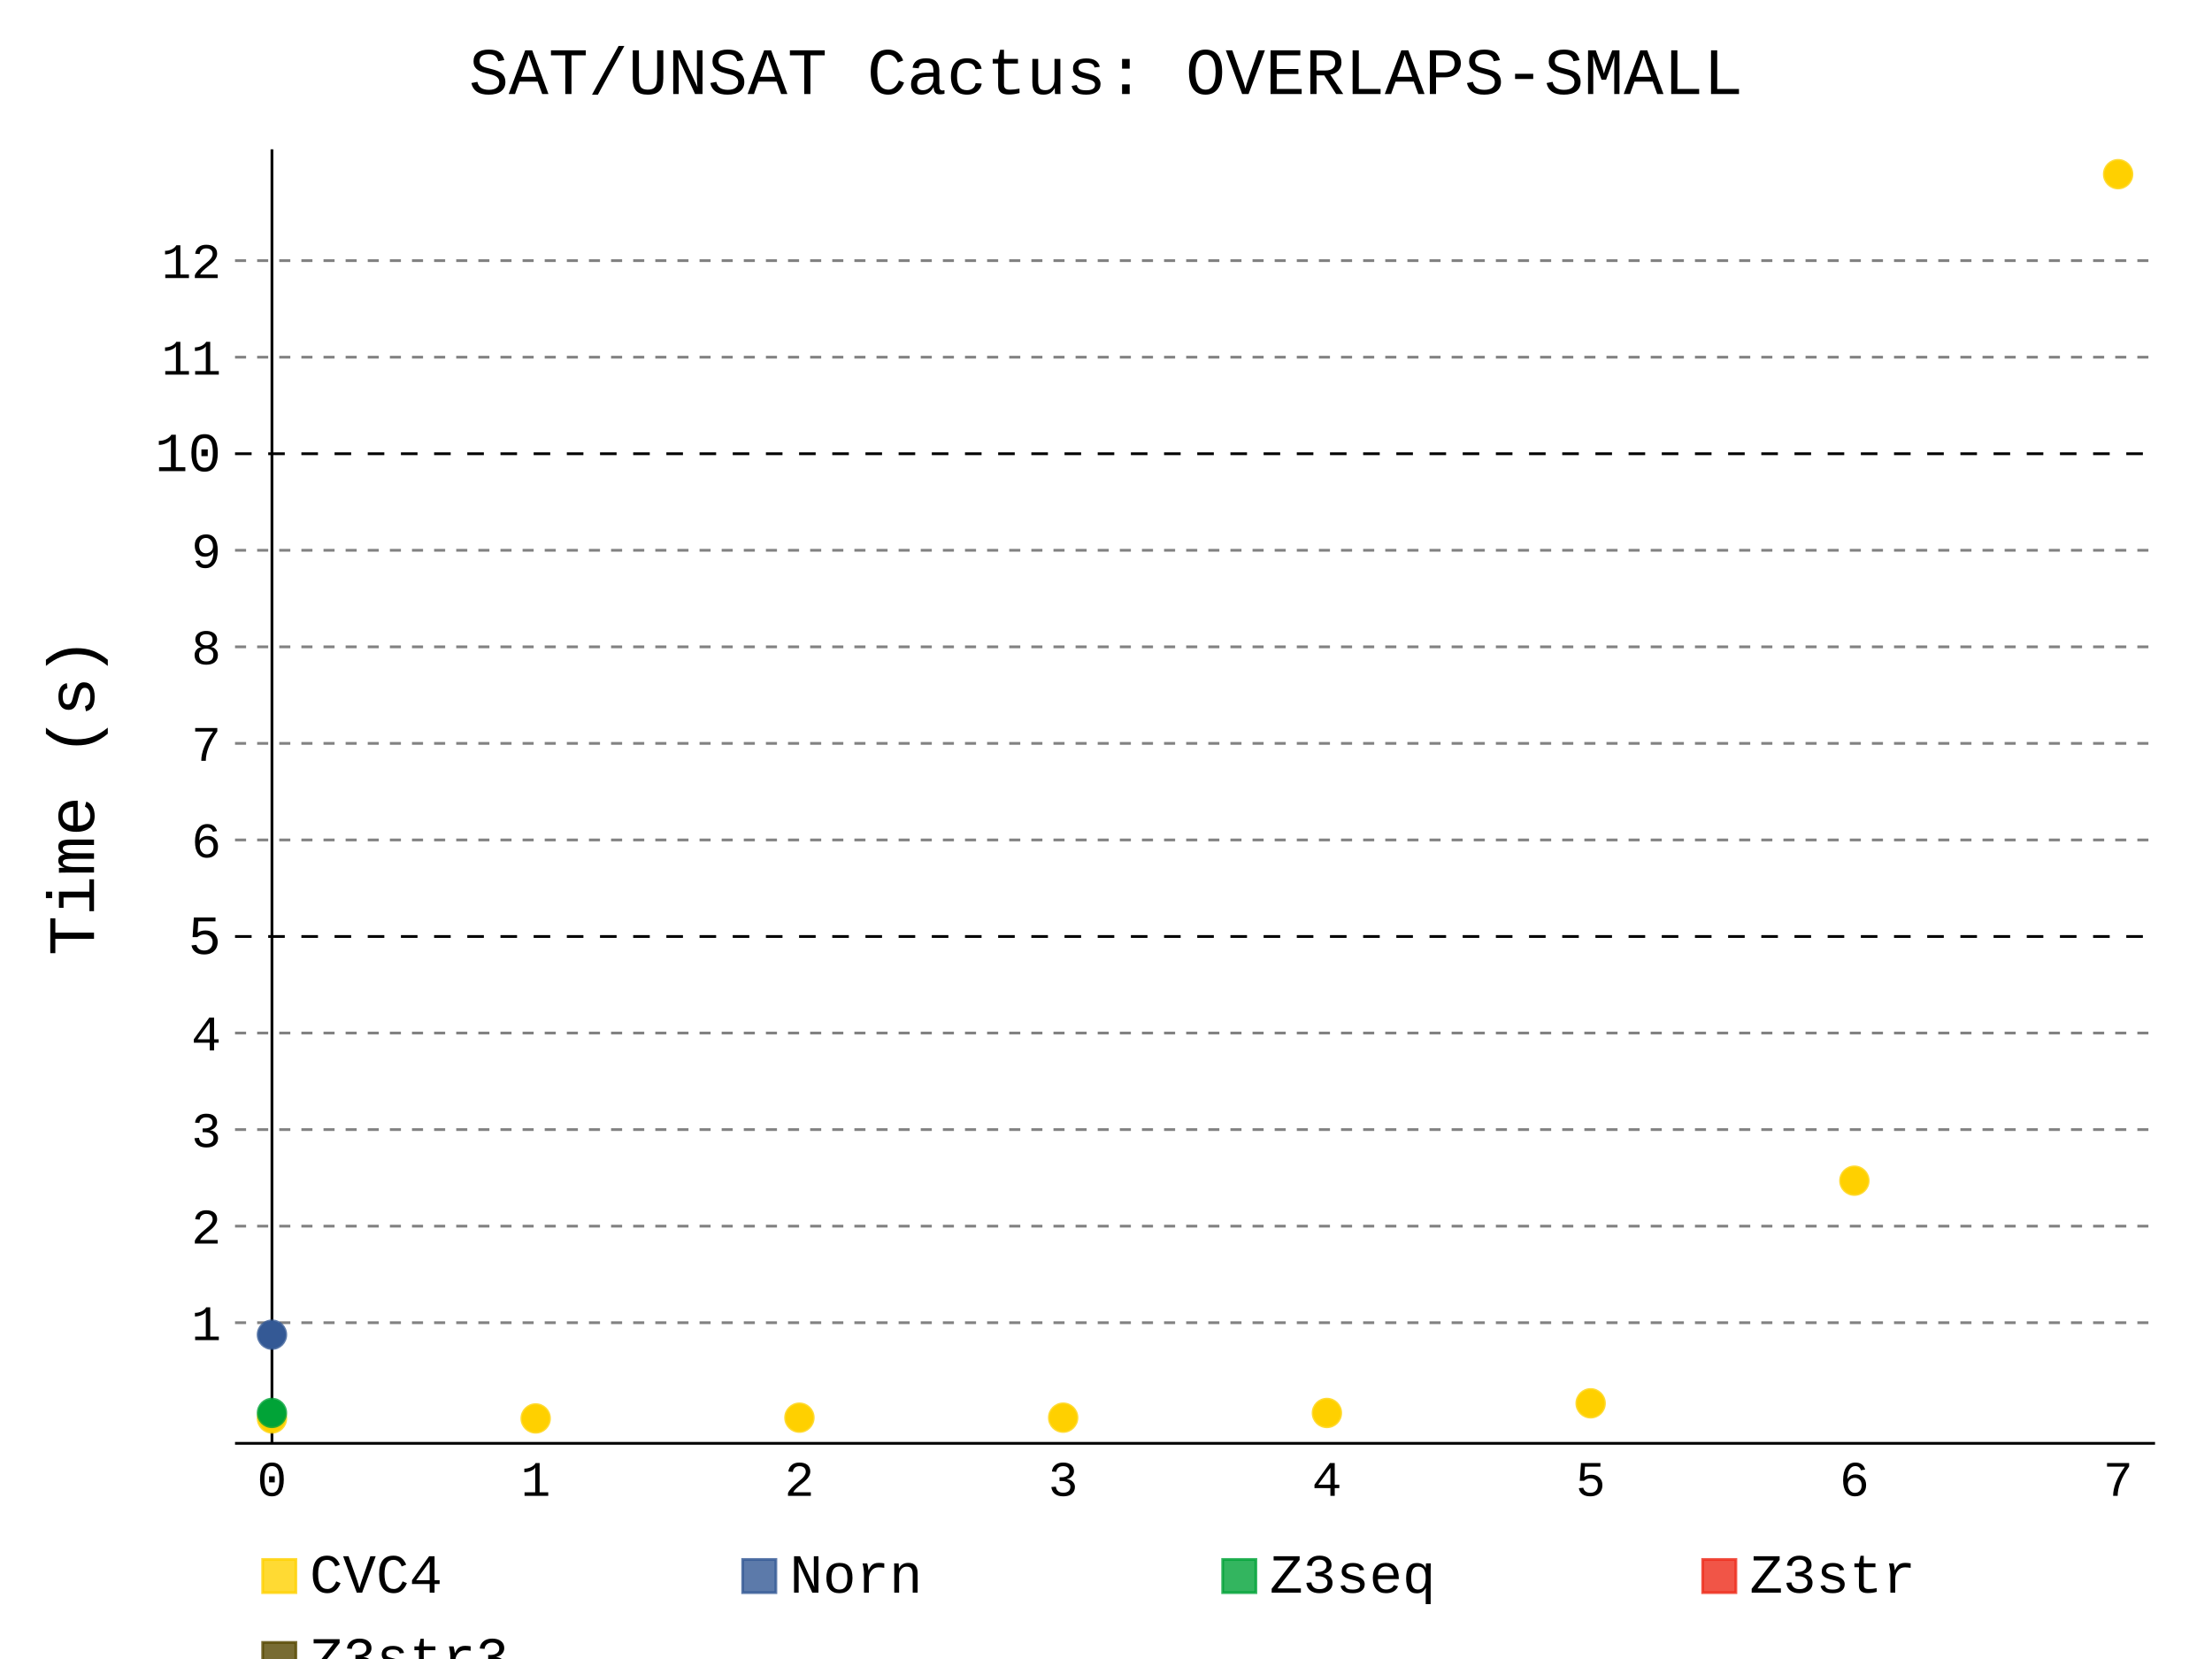
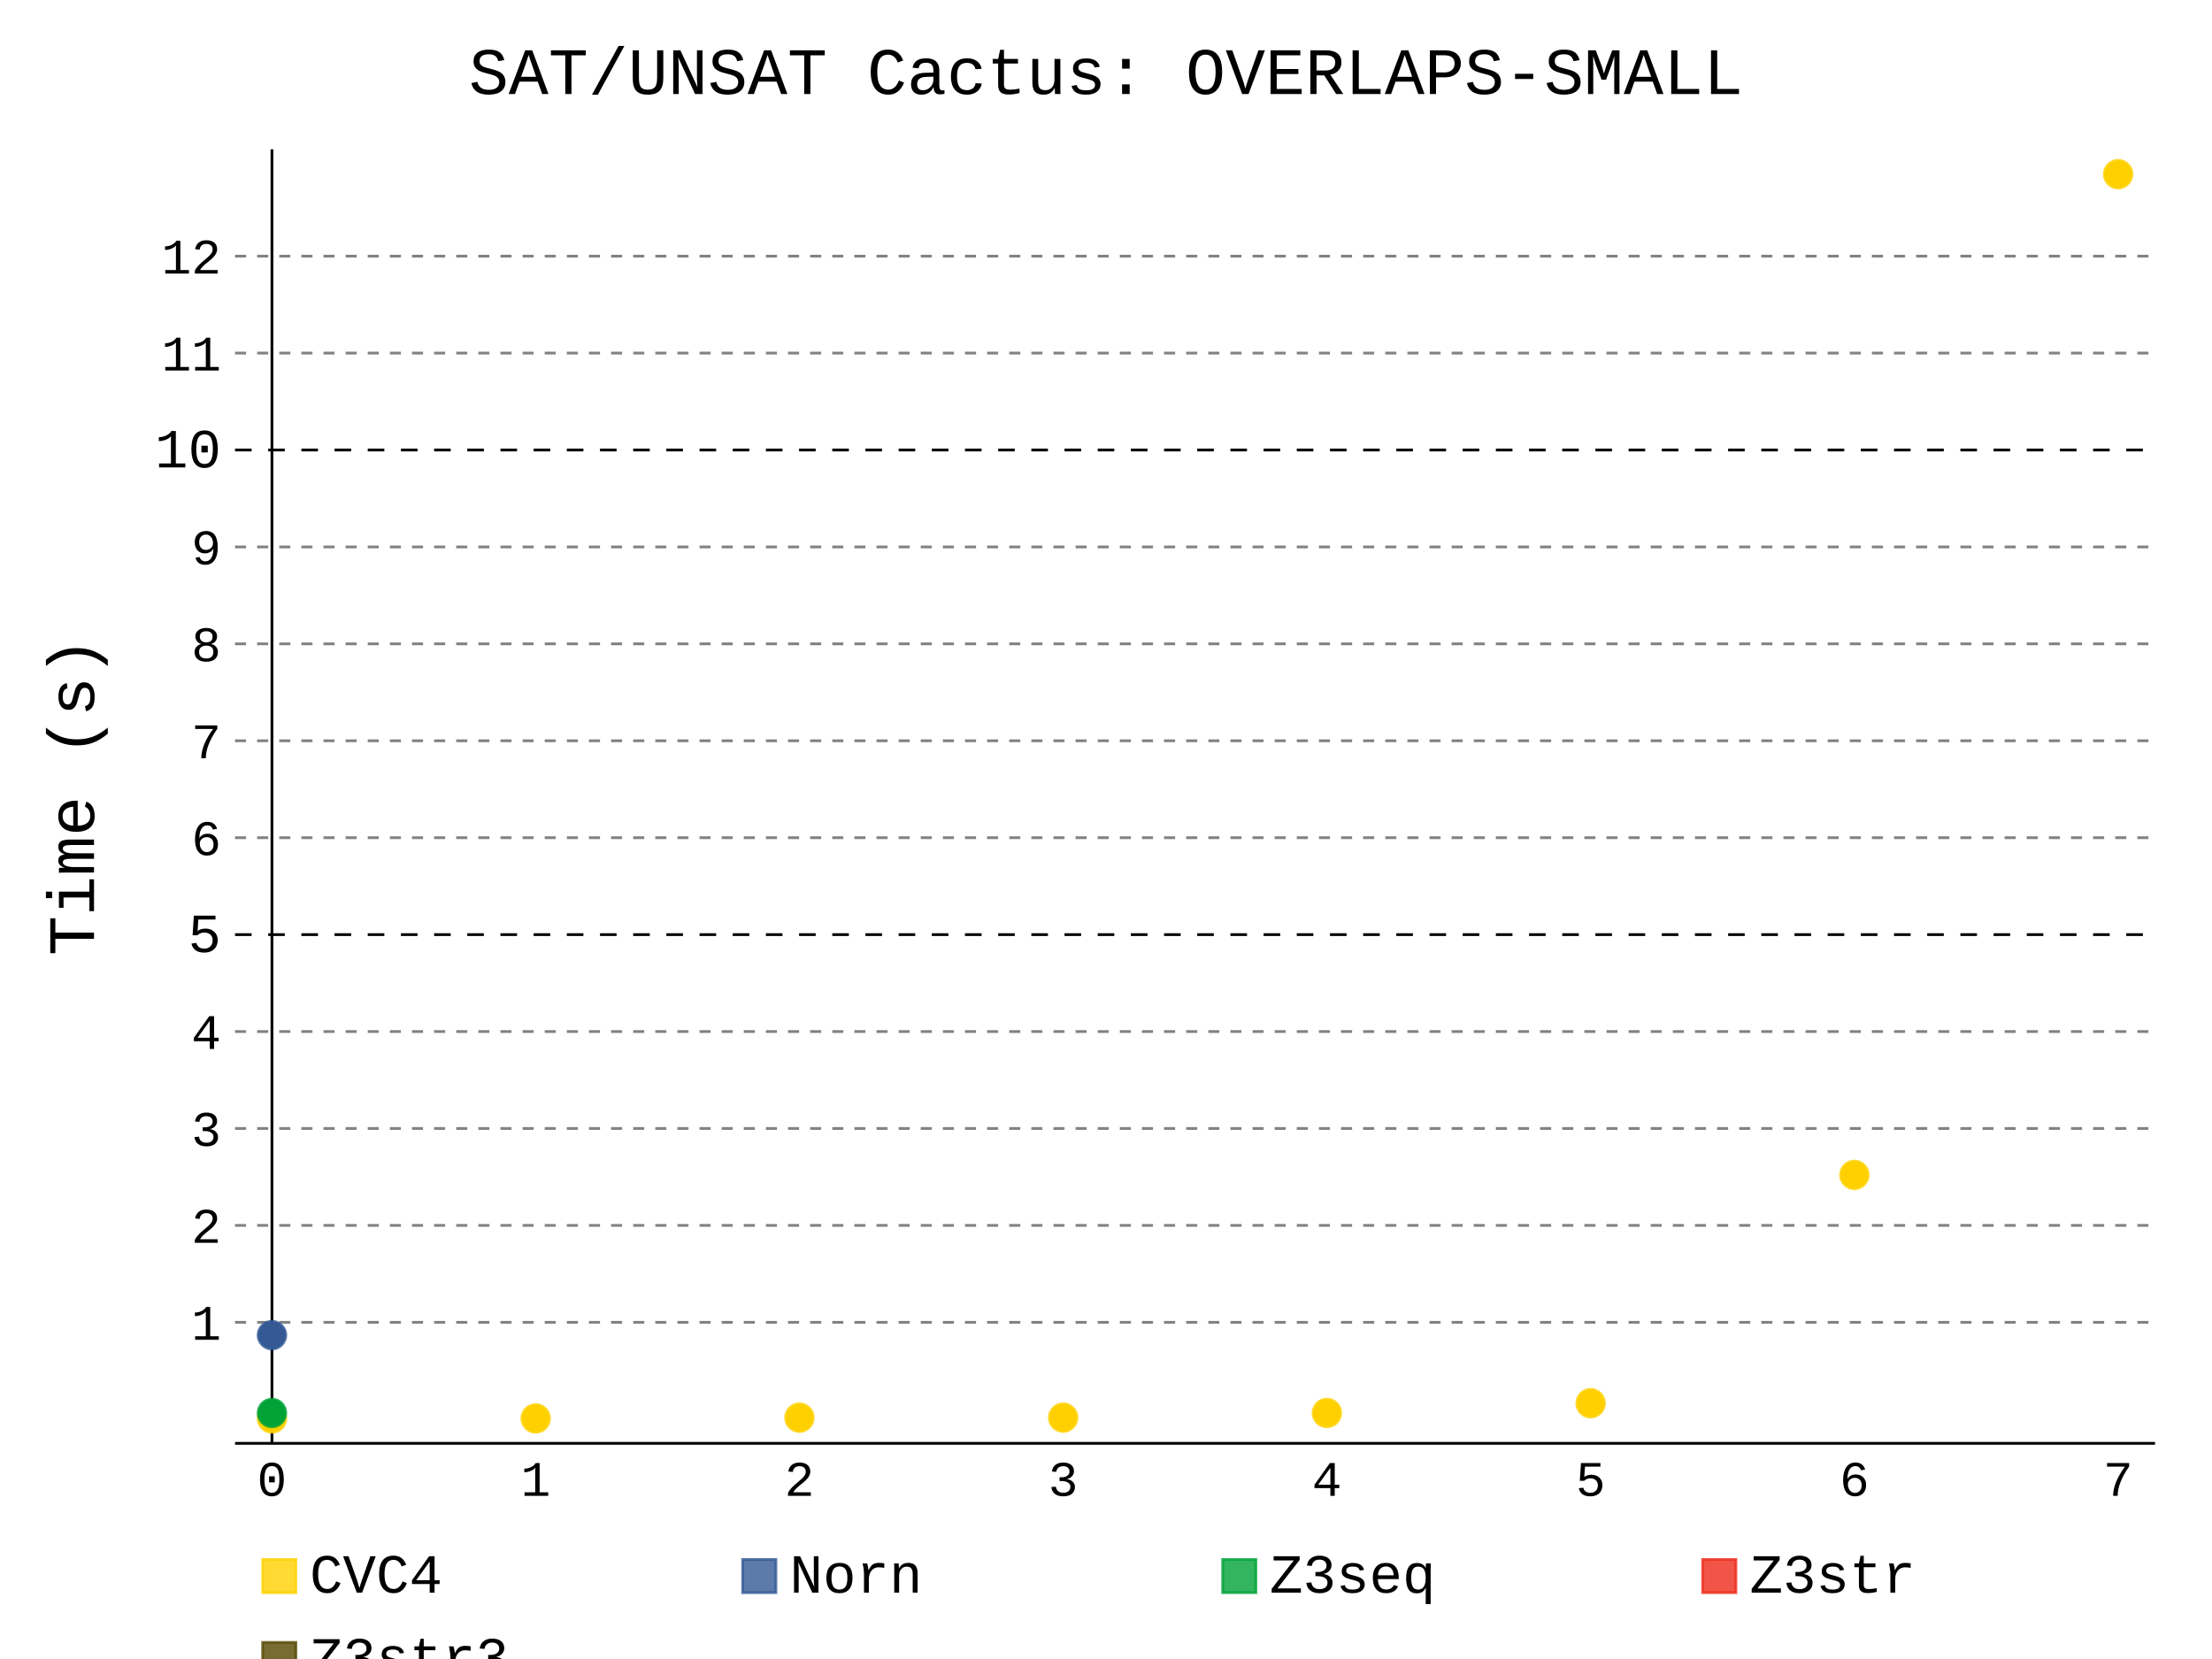
- <svg xmlns="http://www.w3.org/2000/svg" xmlns:xlink="http://www.w3.org/1999/xlink" id="chart-bf1aa3a0-277c-497f-987a-9ae0cc54f314" class="pygal-chart" viewBox="0 0 800 600">
+ <svg xmlns="http://www.w3.org/2000/svg" xmlns:xlink="http://www.w3.org/1999/xlink" id="chart-aca54463-0c0a-4d9c-ad6c-64d1f067a216" class="pygal-chart" viewBox="0 0 800 600">
  <defs>
-     <style type="text/css">#chart-bf1aa3a0-277c-497f-987a-9ae0cc54f314{-webkit-user-select:none;-webkit-font-smoothing:antialiased;font-family:Consolas,"Liberation Mono",Menlo,Courier,monospace}#chart-bf1aa3a0-277c-497f-987a-9ae0cc54f314 .title{font-family:Consolas,"Liberation Mono",Menlo,Courier,monospace;font-size:24px}#chart-bf1aa3a0-277c-497f-987a-9ae0cc54f314 .legends .legend text{font-family:Consolas,"Liberation Mono",Menlo,Courier,monospace;font-size:20px}#chart-bf1aa3a0-277c-497f-987a-9ae0cc54f314 .axis text{font-family:Consolas,"Liberation Mono",Menlo,Courier,monospace;font-size:18px}#chart-bf1aa3a0-277c-497f-987a-9ae0cc54f314 .axis text.major{font-family:Consolas,"Liberation Mono",Menlo,Courier,monospace;font-size:20px}#chart-bf1aa3a0-277c-497f-987a-9ae0cc54f314 .text-overlay text.value{font-family:Consolas,"Liberation Mono",Menlo,Courier,monospace;font-size:22px}#chart-bf1aa3a0-277c-497f-987a-9ae0cc54f314 .text-overlay text.label{font-family:Consolas,"Liberation Mono",Menlo,Courier,monospace;font-size:20px}#chart-bf1aa3a0-277c-497f-987a-9ae0cc54f314 .tooltip{font-family:Consolas,"Liberation Mono",Menlo,Courier,monospace;font-size:20px}#chart-bf1aa3a0-277c-497f-987a-9ae0cc54f314 text.no_data{font-family:Consolas,"Liberation Mono",Menlo,Courier,monospace;font-size:64px}
- #chart-bf1aa3a0-277c-497f-987a-9ae0cc54f314{background-color:#FFFFFF}#chart-bf1aa3a0-277c-497f-987a-9ae0cc54f314 path,#chart-bf1aa3a0-277c-497f-987a-9ae0cc54f314 line,#chart-bf1aa3a0-277c-497f-987a-9ae0cc54f314 rect,#chart-bf1aa3a0-277c-497f-987a-9ae0cc54f314 circle{-webkit-transition:100ms;-moz-transition:100ms;transition:100ms}#chart-bf1aa3a0-277c-497f-987a-9ae0cc54f314 .graph &gt; .background{fill:#FFFFFF}#chart-bf1aa3a0-277c-497f-987a-9ae0cc54f314 .plot &gt; .background{fill:#FFFFFF}#chart-bf1aa3a0-277c-497f-987a-9ae0cc54f314 .graph{fill:#000000}#chart-bf1aa3a0-277c-497f-987a-9ae0cc54f314 text.no_data{fill:#000000}#chart-bf1aa3a0-277c-497f-987a-9ae0cc54f314 .title{fill:#000000}#chart-bf1aa3a0-277c-497f-987a-9ae0cc54f314 .legends .legend text{fill:#000000}#chart-bf1aa3a0-277c-497f-987a-9ae0cc54f314 .legends .legend:hover text{fill:#000000}#chart-bf1aa3a0-277c-497f-987a-9ae0cc54f314 .axis .line{stroke:#000000}#chart-bf1aa3a0-277c-497f-987a-9ae0cc54f314 .axis .guide.line{stroke:#828282}#chart-bf1aa3a0-277c-497f-987a-9ae0cc54f314 .axis .major.line{stroke:#000000}#chart-bf1aa3a0-277c-497f-987a-9ae0cc54f314 .axis text.major{fill:#000000}#chart-bf1aa3a0-277c-497f-987a-9ae0cc54f314 .axis.y .guides:hover .guide.line,#chart-bf1aa3a0-277c-497f-987a-9ae0cc54f314 .line-graph .axis.x .guides:hover .guide.line,#chart-bf1aa3a0-277c-497f-987a-9ae0cc54f314 .stackedline-graph .axis.x .guides:hover .guide.line,#chart-bf1aa3a0-277c-497f-987a-9ae0cc54f314 .xy-graph .axis.x .guides:hover .guide.line{stroke:#000000}#chart-bf1aa3a0-277c-497f-987a-9ae0cc54f314 .axis .guides:hover text{fill:#000000}#chart-bf1aa3a0-277c-497f-987a-9ae0cc54f314 .reactive{fill-opacity:.8;stroke-opacity:.8}#chart-bf1aa3a0-277c-497f-987a-9ae0cc54f314 .ci{stroke:#000000}#chart-bf1aa3a0-277c-497f-987a-9ae0cc54f314 .reactive.active,#chart-bf1aa3a0-277c-497f-987a-9ae0cc54f314 .active .reactive{fill-opacity:.9;stroke-opacity:.9;stroke-width:4}#chart-bf1aa3a0-277c-497f-987a-9ae0cc54f314 .ci .reactive.active{stroke-width:1.5}#chart-bf1aa3a0-277c-497f-987a-9ae0cc54f314 .series text{fill:#000000}#chart-bf1aa3a0-277c-497f-987a-9ae0cc54f314 .tooltip rect{fill:#FFFFFF;stroke:#000000;-webkit-transition:opacity 100ms;-moz-transition:opacity 100ms;transition:opacity 100ms}#chart-bf1aa3a0-277c-497f-987a-9ae0cc54f314 .tooltip .label{fill:#000000}#chart-bf1aa3a0-277c-497f-987a-9ae0cc54f314 .tooltip .label{fill:#000000}#chart-bf1aa3a0-277c-497f-987a-9ae0cc54f314 .tooltip .legend{font-size:.8em;fill:#828282}#chart-bf1aa3a0-277c-497f-987a-9ae0cc54f314 .tooltip .x_label{font-size:.6em;fill:#000000}#chart-bf1aa3a0-277c-497f-987a-9ae0cc54f314 .tooltip .xlink{font-size:.5em;text-decoration:underline}#chart-bf1aa3a0-277c-497f-987a-9ae0cc54f314 .tooltip .value{font-size:1.5em}#chart-bf1aa3a0-277c-497f-987a-9ae0cc54f314 .bound{font-size:.5em}#chart-bf1aa3a0-277c-497f-987a-9ae0cc54f314 .max-value{font-size:.75em;fill:#828282}#chart-bf1aa3a0-277c-497f-987a-9ae0cc54f314 .map-element{fill:#FFFFFF;stroke:#828282 !important}#chart-bf1aa3a0-277c-497f-987a-9ae0cc54f314 .map-element .reactive{fill-opacity:inherit;stroke-opacity:inherit}#chart-bf1aa3a0-277c-497f-987a-9ae0cc54f314 .color-0,#chart-bf1aa3a0-277c-497f-987a-9ae0cc54f314 .color-0 a:visited{stroke:#ffd000;fill:#ffd000}#chart-bf1aa3a0-277c-497f-987a-9ae0cc54f314 .color-1,#chart-bf1aa3a0-277c-497f-987a-9ae0cc54f314 .color-1 a:visited{stroke:#345995;fill:#345995}#chart-bf1aa3a0-277c-497f-987a-9ae0cc54f314 .color-2,#chart-bf1aa3a0-277c-497f-987a-9ae0cc54f314 .color-2 a:visited{stroke:#01a337;fill:#01a337}#chart-bf1aa3a0-277c-497f-987a-9ae0cc54f314 .color-3,#chart-bf1aa3a0-277c-497f-987a-9ae0cc54f314 .color-3 a:visited{stroke:#ed2b1a;fill:#ed2b1a}#chart-bf1aa3a0-277c-497f-987a-9ae0cc54f314 .color-4,#chart-bf1aa3a0-277c-497f-987a-9ae0cc54f314 .color-4 a:visited{stroke:#574700;fill:#574700}#chart-bf1aa3a0-277c-497f-987a-9ae0cc54f314 .text-overlay .color-0 text{fill:black}#chart-bf1aa3a0-277c-497f-987a-9ae0cc54f314 .text-overlay .color-1 text{fill:black}#chart-bf1aa3a0-277c-497f-987a-9ae0cc54f314 .text-overlay .color-2 text{fill:black}#chart-bf1aa3a0-277c-497f-987a-9ae0cc54f314 .text-overlay .color-3 text{fill:black}#chart-bf1aa3a0-277c-497f-987a-9ae0cc54f314 .text-overlay .color-4 text{fill:white}
- #chart-bf1aa3a0-277c-497f-987a-9ae0cc54f314 text.no_data{text-anchor:middle}#chart-bf1aa3a0-277c-497f-987a-9ae0cc54f314 .guide.line{fill:none}#chart-bf1aa3a0-277c-497f-987a-9ae0cc54f314 .centered{text-anchor:middle}#chart-bf1aa3a0-277c-497f-987a-9ae0cc54f314 .title{text-anchor:middle}#chart-bf1aa3a0-277c-497f-987a-9ae0cc54f314 .legends .legend text{fill-opacity:1}#chart-bf1aa3a0-277c-497f-987a-9ae0cc54f314 .axis.x text{text-anchor:middle}#chart-bf1aa3a0-277c-497f-987a-9ae0cc54f314 .axis.x:not(.web) text[transform]{text-anchor:start}#chart-bf1aa3a0-277c-497f-987a-9ae0cc54f314 .axis.x:not(.web) text[transform].backwards{text-anchor:end}#chart-bf1aa3a0-277c-497f-987a-9ae0cc54f314 .axis.y text{text-anchor:end}#chart-bf1aa3a0-277c-497f-987a-9ae0cc54f314 .axis.y text[transform].backwards{text-anchor:start}#chart-bf1aa3a0-277c-497f-987a-9ae0cc54f314 .axis.y2 text{text-anchor:start}#chart-bf1aa3a0-277c-497f-987a-9ae0cc54f314 .axis.y2 text[transform].backwards{text-anchor:end}#chart-bf1aa3a0-277c-497f-987a-9ae0cc54f314 .axis .guide.line{stroke-dasharray:4,4}#chart-bf1aa3a0-277c-497f-987a-9ae0cc54f314 .axis .major.guide.line{stroke-dasharray:6,6}#chart-bf1aa3a0-277c-497f-987a-9ae0cc54f314 .horizontal .axis.y .guide.line,#chart-bf1aa3a0-277c-497f-987a-9ae0cc54f314 .horizontal .axis.y2 .guide.line,#chart-bf1aa3a0-277c-497f-987a-9ae0cc54f314 .vertical .axis.x .guide.line{opacity:0}#chart-bf1aa3a0-277c-497f-987a-9ae0cc54f314 .horizontal .axis.always_show .guide.line,#chart-bf1aa3a0-277c-497f-987a-9ae0cc54f314 .vertical .axis.always_show .guide.line{opacity:1 !important}#chart-bf1aa3a0-277c-497f-987a-9ae0cc54f314 .axis.y .guides:hover .guide.line,#chart-bf1aa3a0-277c-497f-987a-9ae0cc54f314 .axis.y2 .guides:hover .guide.line,#chart-bf1aa3a0-277c-497f-987a-9ae0cc54f314 .axis.x .guides:hover .guide.line{opacity:1}#chart-bf1aa3a0-277c-497f-987a-9ae0cc54f314 .axis .guides:hover text{opacity:1}#chart-bf1aa3a0-277c-497f-987a-9ae0cc54f314 .nofill{fill:none}#chart-bf1aa3a0-277c-497f-987a-9ae0cc54f314 .subtle-fill{fill-opacity:.2}#chart-bf1aa3a0-277c-497f-987a-9ae0cc54f314 .dot{stroke-width:1px;fill-opacity:1}#chart-bf1aa3a0-277c-497f-987a-9ae0cc54f314 .dot.active{stroke-width:5px}#chart-bf1aa3a0-277c-497f-987a-9ae0cc54f314 .dot.negative{fill:transparent}#chart-bf1aa3a0-277c-497f-987a-9ae0cc54f314 text,#chart-bf1aa3a0-277c-497f-987a-9ae0cc54f314 tspan{stroke:none !important}#chart-bf1aa3a0-277c-497f-987a-9ae0cc54f314 .series text.active{opacity:1}#chart-bf1aa3a0-277c-497f-987a-9ae0cc54f314 .tooltip rect{fill-opacity:.95;stroke-width:.5}#chart-bf1aa3a0-277c-497f-987a-9ae0cc54f314 .tooltip text{fill-opacity:1}#chart-bf1aa3a0-277c-497f-987a-9ae0cc54f314 .showable{visibility:hidden}#chart-bf1aa3a0-277c-497f-987a-9ae0cc54f314 .showable.shown{visibility:visible}#chart-bf1aa3a0-277c-497f-987a-9ae0cc54f314 .gauge-background{fill:rgba(229,229,229,1);stroke:none}#chart-bf1aa3a0-277c-497f-987a-9ae0cc54f314 .bg-lines{stroke:#FFFFFF;stroke-width:2px}</style>
+     <style type="text/css">#chart-aca54463-0c0a-4d9c-ad6c-64d1f067a216{-webkit-user-select:none;-webkit-font-smoothing:antialiased;font-family:Consolas,"Liberation Mono",Menlo,Courier,monospace}#chart-aca54463-0c0a-4d9c-ad6c-64d1f067a216 .title{font-family:Consolas,"Liberation Mono",Menlo,Courier,monospace;font-size:24px}#chart-aca54463-0c0a-4d9c-ad6c-64d1f067a216 .legends .legend text{font-family:Consolas,"Liberation Mono",Menlo,Courier,monospace;font-size:20px}#chart-aca54463-0c0a-4d9c-ad6c-64d1f067a216 .axis text{font-family:Consolas,"Liberation Mono",Menlo,Courier,monospace;font-size:18px}#chart-aca54463-0c0a-4d9c-ad6c-64d1f067a216 .axis text.major{font-family:Consolas,"Liberation Mono",Menlo,Courier,monospace;font-size:20px}#chart-aca54463-0c0a-4d9c-ad6c-64d1f067a216 .text-overlay text.value{font-family:Consolas,"Liberation Mono",Menlo,Courier,monospace;font-size:22px}#chart-aca54463-0c0a-4d9c-ad6c-64d1f067a216 .text-overlay text.label{font-family:Consolas,"Liberation Mono",Menlo,Courier,monospace;font-size:20px}#chart-aca54463-0c0a-4d9c-ad6c-64d1f067a216 .tooltip{font-family:Consolas,"Liberation Mono",Menlo,Courier,monospace;font-size:20px}#chart-aca54463-0c0a-4d9c-ad6c-64d1f067a216 text.no_data{font-family:Consolas,"Liberation Mono",Menlo,Courier,monospace;font-size:64px}
+ #chart-aca54463-0c0a-4d9c-ad6c-64d1f067a216{background-color:#FFFFFF}#chart-aca54463-0c0a-4d9c-ad6c-64d1f067a216 path,#chart-aca54463-0c0a-4d9c-ad6c-64d1f067a216 line,#chart-aca54463-0c0a-4d9c-ad6c-64d1f067a216 rect,#chart-aca54463-0c0a-4d9c-ad6c-64d1f067a216 circle{-webkit-transition:100ms;-moz-transition:100ms;transition:100ms}#chart-aca54463-0c0a-4d9c-ad6c-64d1f067a216 .graph &gt; .background{fill:#FFFFFF}#chart-aca54463-0c0a-4d9c-ad6c-64d1f067a216 .plot &gt; .background{fill:#FFFFFF}#chart-aca54463-0c0a-4d9c-ad6c-64d1f067a216 .graph{fill:#000000}#chart-aca54463-0c0a-4d9c-ad6c-64d1f067a216 text.no_data{fill:#000000}#chart-aca54463-0c0a-4d9c-ad6c-64d1f067a216 .title{fill:#000000}#chart-aca54463-0c0a-4d9c-ad6c-64d1f067a216 .legends .legend text{fill:#000000}#chart-aca54463-0c0a-4d9c-ad6c-64d1f067a216 .legends .legend:hover text{fill:#000000}#chart-aca54463-0c0a-4d9c-ad6c-64d1f067a216 .axis .line{stroke:#000000}#chart-aca54463-0c0a-4d9c-ad6c-64d1f067a216 .axis .guide.line{stroke:#828282}#chart-aca54463-0c0a-4d9c-ad6c-64d1f067a216 .axis .major.line{stroke:#000000}#chart-aca54463-0c0a-4d9c-ad6c-64d1f067a216 .axis text.major{fill:#000000}#chart-aca54463-0c0a-4d9c-ad6c-64d1f067a216 .axis.y .guides:hover .guide.line,#chart-aca54463-0c0a-4d9c-ad6c-64d1f067a216 .line-graph .axis.x .guides:hover .guide.line,#chart-aca54463-0c0a-4d9c-ad6c-64d1f067a216 .stackedline-graph .axis.x .guides:hover .guide.line,#chart-aca54463-0c0a-4d9c-ad6c-64d1f067a216 .xy-graph .axis.x .guides:hover .guide.line{stroke:#000000}#chart-aca54463-0c0a-4d9c-ad6c-64d1f067a216 .axis .guides:hover text{fill:#000000}#chart-aca54463-0c0a-4d9c-ad6c-64d1f067a216 .reactive{fill-opacity:.8;stroke-opacity:.8}#chart-aca54463-0c0a-4d9c-ad6c-64d1f067a216 .ci{stroke:#000000}#chart-aca54463-0c0a-4d9c-ad6c-64d1f067a216 .reactive.active,#chart-aca54463-0c0a-4d9c-ad6c-64d1f067a216 .active .reactive{fill-opacity:.9;stroke-opacity:.9;stroke-width:4}#chart-aca54463-0c0a-4d9c-ad6c-64d1f067a216 .ci .reactive.active{stroke-width:1.5}#chart-aca54463-0c0a-4d9c-ad6c-64d1f067a216 .series text{fill:#000000}#chart-aca54463-0c0a-4d9c-ad6c-64d1f067a216 .tooltip rect{fill:#FFFFFF;stroke:#000000;-webkit-transition:opacity 100ms;-moz-transition:opacity 100ms;transition:opacity 100ms}#chart-aca54463-0c0a-4d9c-ad6c-64d1f067a216 .tooltip .label{fill:#000000}#chart-aca54463-0c0a-4d9c-ad6c-64d1f067a216 .tooltip .label{fill:#000000}#chart-aca54463-0c0a-4d9c-ad6c-64d1f067a216 .tooltip .legend{font-size:.8em;fill:#828282}#chart-aca54463-0c0a-4d9c-ad6c-64d1f067a216 .tooltip .x_label{font-size:.6em;fill:#000000}#chart-aca54463-0c0a-4d9c-ad6c-64d1f067a216 .tooltip .xlink{font-size:.5em;text-decoration:underline}#chart-aca54463-0c0a-4d9c-ad6c-64d1f067a216 .tooltip .value{font-size:1.5em}#chart-aca54463-0c0a-4d9c-ad6c-64d1f067a216 .bound{font-size:.5em}#chart-aca54463-0c0a-4d9c-ad6c-64d1f067a216 .max-value{font-size:.75em;fill:#828282}#chart-aca54463-0c0a-4d9c-ad6c-64d1f067a216 .map-element{fill:#FFFFFF;stroke:#828282 !important}#chart-aca54463-0c0a-4d9c-ad6c-64d1f067a216 .map-element .reactive{fill-opacity:inherit;stroke-opacity:inherit}#chart-aca54463-0c0a-4d9c-ad6c-64d1f067a216 .color-0,#chart-aca54463-0c0a-4d9c-ad6c-64d1f067a216 .color-0 a:visited{stroke:#ffd000;fill:#ffd000}#chart-aca54463-0c0a-4d9c-ad6c-64d1f067a216 .color-1,#chart-aca54463-0c0a-4d9c-ad6c-64d1f067a216 .color-1 a:visited{stroke:#345995;fill:#345995}#chart-aca54463-0c0a-4d9c-ad6c-64d1f067a216 .color-2,#chart-aca54463-0c0a-4d9c-ad6c-64d1f067a216 .color-2 a:visited{stroke:#01a337;fill:#01a337}#chart-aca54463-0c0a-4d9c-ad6c-64d1f067a216 .color-3,#chart-aca54463-0c0a-4d9c-ad6c-64d1f067a216 .color-3 a:visited{stroke:#ed2b1a;fill:#ed2b1a}#chart-aca54463-0c0a-4d9c-ad6c-64d1f067a216 .color-4,#chart-aca54463-0c0a-4d9c-ad6c-64d1f067a216 .color-4 a:visited{stroke:#574700;fill:#574700}#chart-aca54463-0c0a-4d9c-ad6c-64d1f067a216 .text-overlay .color-0 text{fill:black}#chart-aca54463-0c0a-4d9c-ad6c-64d1f067a216 .text-overlay .color-1 text{fill:black}#chart-aca54463-0c0a-4d9c-ad6c-64d1f067a216 .text-overlay .color-2 text{fill:black}#chart-aca54463-0c0a-4d9c-ad6c-64d1f067a216 .text-overlay .color-3 text{fill:black}#chart-aca54463-0c0a-4d9c-ad6c-64d1f067a216 .text-overlay .color-4 text{fill:white}
+ #chart-aca54463-0c0a-4d9c-ad6c-64d1f067a216 text.no_data{text-anchor:middle}#chart-aca54463-0c0a-4d9c-ad6c-64d1f067a216 .guide.line{fill:none}#chart-aca54463-0c0a-4d9c-ad6c-64d1f067a216 .centered{text-anchor:middle}#chart-aca54463-0c0a-4d9c-ad6c-64d1f067a216 .title{text-anchor:middle}#chart-aca54463-0c0a-4d9c-ad6c-64d1f067a216 .legends .legend text{fill-opacity:1}#chart-aca54463-0c0a-4d9c-ad6c-64d1f067a216 .axis.x text{text-anchor:middle}#chart-aca54463-0c0a-4d9c-ad6c-64d1f067a216 .axis.x:not(.web) text[transform]{text-anchor:start}#chart-aca54463-0c0a-4d9c-ad6c-64d1f067a216 .axis.x:not(.web) text[transform].backwards{text-anchor:end}#chart-aca54463-0c0a-4d9c-ad6c-64d1f067a216 .axis.y text{text-anchor:end}#chart-aca54463-0c0a-4d9c-ad6c-64d1f067a216 .axis.y text[transform].backwards{text-anchor:start}#chart-aca54463-0c0a-4d9c-ad6c-64d1f067a216 .axis.y2 text{text-anchor:start}#chart-aca54463-0c0a-4d9c-ad6c-64d1f067a216 .axis.y2 text[transform].backwards{text-anchor:end}#chart-aca54463-0c0a-4d9c-ad6c-64d1f067a216 .axis .guide.line{stroke-dasharray:4,4}#chart-aca54463-0c0a-4d9c-ad6c-64d1f067a216 .axis .major.guide.line{stroke-dasharray:6,6}#chart-aca54463-0c0a-4d9c-ad6c-64d1f067a216 .horizontal .axis.y .guide.line,#chart-aca54463-0c0a-4d9c-ad6c-64d1f067a216 .horizontal .axis.y2 .guide.line,#chart-aca54463-0c0a-4d9c-ad6c-64d1f067a216 .vertical .axis.x .guide.line{opacity:0}#chart-aca54463-0c0a-4d9c-ad6c-64d1f067a216 .horizontal .axis.always_show .guide.line,#chart-aca54463-0c0a-4d9c-ad6c-64d1f067a216 .vertical .axis.always_show .guide.line{opacity:1 !important}#chart-aca54463-0c0a-4d9c-ad6c-64d1f067a216 .axis.y .guides:hover .guide.line,#chart-aca54463-0c0a-4d9c-ad6c-64d1f067a216 .axis.y2 .guides:hover .guide.line,#chart-aca54463-0c0a-4d9c-ad6c-64d1f067a216 .axis.x .guides:hover .guide.line{opacity:1}#chart-aca54463-0c0a-4d9c-ad6c-64d1f067a216 .axis .guides:hover text{opacity:1}#chart-aca54463-0c0a-4d9c-ad6c-64d1f067a216 .nofill{fill:none}#chart-aca54463-0c0a-4d9c-ad6c-64d1f067a216 .subtle-fill{fill-opacity:.2}#chart-aca54463-0c0a-4d9c-ad6c-64d1f067a216 .dot{stroke-width:1px;fill-opacity:1}#chart-aca54463-0c0a-4d9c-ad6c-64d1f067a216 .dot.active{stroke-width:5px}#chart-aca54463-0c0a-4d9c-ad6c-64d1f067a216 .dot.negative{fill:transparent}#chart-aca54463-0c0a-4d9c-ad6c-64d1f067a216 text,#chart-aca54463-0c0a-4d9c-ad6c-64d1f067a216 tspan{stroke:none !important}#chart-aca54463-0c0a-4d9c-ad6c-64d1f067a216 .series text.active{opacity:1}#chart-aca54463-0c0a-4d9c-ad6c-64d1f067a216 .tooltip rect{fill-opacity:.95;stroke-width:.5}#chart-aca54463-0c0a-4d9c-ad6c-64d1f067a216 .tooltip text{fill-opacity:1}#chart-aca54463-0c0a-4d9c-ad6c-64d1f067a216 .showable{visibility:hidden}#chart-aca54463-0c0a-4d9c-ad6c-64d1f067a216 .showable.shown{visibility:visible}#chart-aca54463-0c0a-4d9c-ad6c-64d1f067a216 .gauge-background{fill:rgba(229,229,229,1);stroke:none}#chart-aca54463-0c0a-4d9c-ad6c-64d1f067a216 .bg-lines{stroke:#FFFFFF;stroke-width:2px}</style>
  </defs>
  <g class="graph xy-graph vertical">
    <rect class="background" height="600" width="800" x="0" y="0" />
    <g class="plot" transform="translate(85, 54)">
      <rect class="background" height="468.0" width="694.4" x="0" y="0" />
      <g class="axis y always_show">
        <path class="line" d="M0 468 h694.4" />
        <g class="guides">
-           <path class="guide line" d="M0 424.37 h694.4" />
-           <text class="" x="-5" y="430.67">1</text>
-         </g>
-         <g class="guides">
-           <path class="guide line" d="M0 389.451 h694.4" />
-           <text class="" x="-5" y="395.751">2</text>
-         </g>
-         <g class="guides">
-           <path class="guide line" d="M0 354.532 h694.4" />
-           <text class="" x="-5" y="360.832">3</text>
-         </g>
-         <g class="guides">
-           <path class="guide line" d="M0 319.613 h694.4" />
-           <text class="" x="-5" y="325.913">4</text>
-         </g>
-         <g class="guides">
-           <path class="major guide line" d="M0 284.694 h694.4" />
-           <text class="major" x="-5" y="290.994">5</text>
-         </g>
-         <g class="guides">
-           <path class="guide line" d="M0 249.775 h694.4" />
-           <text class="" x="-5" y="256.075">6</text>
-         </g>
-         <g class="guides">
-           <path class="guide line" d="M0 214.856 h694.4" />
-           <text class="" x="-5" y="221.156">7</text>
-         </g>
-         <g class="guides">
-           <path class="guide line" d="M0 179.937 h694.4" />
-           <text class="" x="-5" y="186.237">8</text>
-         </g>
-         <g class="guides">
-           <path class="guide line" d="M0 145.018 h694.4" />
-           <text class="" x="-5" y="151.318">9</text>
-         </g>
-         <g class="guides">
-           <path class="major guide line" d="M0 110.099 h694.4" />
-           <text class="major" x="-5" y="116.399">10</text>
-         </g>
-         <g class="guides">
-           <path class="guide line" d="M0 75.181 h694.4" />
-           <text class="" x="-5" y="81.481">11</text>
-         </g>
-         <g class="guides">
-           <path class="guide line" d="M0 40.262 h694.4" />
-           <text class="" x="-5" y="46.562">12</text>
+           <path class="guide line" d="M0 424.235 h694.4" />
+           <text class="" x="-5" y="430.535">1</text>
+         </g>
+         <g class="guides">
+           <path class="guide line" d="M0 389.181 h694.4" />
+           <text class="" x="-5" y="395.481">2</text>
+         </g>
+         <g class="guides">
+           <path class="guide line" d="M0 354.127 h694.4" />
+           <text class="" x="-5" y="360.427">3</text>
+         </g>
+         <g class="guides">
+           <path class="guide line" d="M0 319.073 h694.4" />
+           <text class="" x="-5" y="325.373">4</text>
+         </g>
+         <g class="guides">
+           <path class="major guide line" d="M0 284.019 h694.4" />
+           <text class="major" x="-5" y="290.319">5</text>
+         </g>
+         <g class="guides">
+           <path class="guide line" d="M0 248.965 h694.4" />
+           <text class="" x="-5" y="255.265">6</text>
+         </g>
+         <g class="guides">
+           <path class="guide line" d="M0 213.911 h694.4" />
+           <text class="" x="-5" y="220.211">7</text>
+         </g>
+         <g class="guides">
+           <path class="guide line" d="M0 178.857 h694.4" />
+           <text class="" x="-5" y="185.157">8</text>
+         </g>
+         <g class="guides">
+           <path class="guide line" d="M0 143.804 h694.4" />
+           <text class="" x="-5" y="150.104">9</text>
+         </g>
+         <g class="guides">
+           <path class="major guide line" d="M0 108.75 h694.4" />
+           <text class="major" x="-5" y="115.05">10</text>
+         </g>
+         <g class="guides">
+           <path class="guide line" d="M0 73.696 h694.4" />
+           <text class="" x="-5" y="79.996">11</text>
+         </g>
+         <g class="guides">
+           <path class="guide line" d="M0 38.642 h694.4" />
+           <text class="" x="-5" y="44.942">12</text>
        </g>
      </g>
      <g class="axis x">
        <g class="guides">
          <path class="axis line" d="M13.354 0 v468" />
          <text class="" x="13.354" y="487.0">0</text>
        </g>
        <g class="guides">
          <path class="guide line" d="M108.738 0 v468" />
          <text class="" x="108.738" y="487.0">1</text>
        </g>
        <g class="guides">
          <path class="guide line" d="M204.123 0 v468" />
          <text class="" x="204.123" y="487.0">2</text>
        </g>
        <g class="guides">
          <path class="guide line" d="M299.508 0 v468" />
          <text class="" x="299.508" y="487.0">3</text>
        </g>
        <g class="guides">
          <path class="guide line" d="M394.892 0 v468" />
          <text class="" x="394.892" y="487.0">4</text>
        </g>
        <g class="guides">
          <path class="guide line" d="M490.277 0 v468" />
          <text class="" x="490.277" y="487.0">5</text>
        </g>
        <g class="guides">
          <path class="guide line" d="M585.662 0 v468" />
          <text class="" x="585.662" y="487.0">6</text>
        </g>
        <g class="guides">
          <path class="guide line" d="M681.046 0 v468" />
          <text class="" x="681.046" y="487.0">7</text>
        </g>
      </g>
      <g class="series serie-0 color-0" />
      <g class="series serie-1 color-1" />
      <g class="series serie-2 color-2" />
      <g class="series serie-3 color-3" />
      <g class="series serie-4 color-4" />
    </g>
    <g class="titles">
      <text class="title plot_title" x="400.0" y="34">SAT/UNSAT Cactus: OVERLAPS-SMALL</text>
      <text class="title" x="0" y="322.0" transform="rotate(-90 0 288)">Time (s)</text>
    </g>
    <g class="plot overlay" transform="translate(85, 54)">
      <g class="series serie-0 color-0">
        <g class="dots">
+           <a target="_blank" xlink:href="../problems/overlaps-small/overlaps-small-00001.smt25">
+             <circle class="dot reactive tooltip-trigger" cx="13.354" cy="459.0" r="5" />
+           </a>
+         </g>
+         <g class="dots">
          <a target="_blank" xlink:href="../problems/overlaps-small/overlaps-small-00002.smt25">
-             <circle class="dot reactive tooltip-trigger" cx="13.354" cy="459.0" r="5" />
-           </a>
-         </g>
+             <circle class="dot reactive tooltip-trigger" cx="108.738" cy="458.997" r="5" />
+           </a>
+         </g>
+         <g class="dots">
+           <a target="_blank" xlink:href="../problems/overlaps-small/overlaps-small-00003.smt25">
+             <circle class="dot reactive tooltip-trigger" cx="204.123" cy="458.715" r="5" />
+           </a>
+         </g>
+         <g class="dots">
+           <a target="_blank" xlink:href="../problems/overlaps-small/overlaps-small-00030.smt25">
+             <circle class="dot reactive tooltip-trigger" cx="299.508" cy="458.708" r="5" />
+           </a>
+         </g>
+         <g class="dots">
+           <a target="_blank" xlink:href="../problems/overlaps-small/overlaps-small-00004.smt25">
+             <circle class="dot reactive tooltip-trigger" cx="394.892" cy="457.021" r="5" />
+           </a>
+         </g>
+         <g class="dots">
+           <a target="_blank" xlink:href="../problems/overlaps-small/overlaps-small-00005.smt25">
+             <circle class="dot reactive tooltip-trigger" cx="490.277" cy="453.502" r="5" />
+           </a>
+         </g>
+         <g class="dots">
+           <a target="_blank" xlink:href="../problems/overlaps-small/overlaps-small-00007.smt25">
+             <circle class="dot reactive tooltip-trigger" cx="585.662" cy="370.917" r="5" />
+           </a>
+         </g>
+         <g class="dots">
+           <a target="_blank" xlink:href="../problems/overlaps-small/overlaps-small-00008.smt25">
+             <circle class="dot reactive tooltip-trigger" cx="681.046" cy="9.0" r="5" />
+           </a>
+         </g>
+       </g>
+       <g class="series serie-1 color-1">
+         <g class="dots">
+           <a target="_blank" xlink:href="../problems/overlaps-small/overlaps-small-00030.smt25">
+             <circle class="dot reactive tooltip-trigger" cx="13.354" cy="428.879" r="5" />
+           </a>
+         </g>
+       </g>
+       <g class="series serie-2 color-2">
        <g class="dots">
          <a target="_blank" xlink:href="../problems/overlaps-small/overlaps-small-00001.smt25">
-             <circle class="dot reactive tooltip-trigger" cx="108.738" cy="458.997" r="5" />
-           </a>
-         </g>
-         <g class="dots">
-           <a target="_blank" xlink:href="../problems/overlaps-small/overlaps-small-00003.smt25">
-             <circle class="dot reactive tooltip-trigger" cx="204.123" cy="458.72" r="5" />
-           </a>
-         </g>
-         <g class="dots">
-           <a target="_blank" xlink:href="../problems/overlaps-small/overlaps-small-00030.smt25">
-             <circle class="dot reactive tooltip-trigger" cx="299.508" cy="458.717" r="5" />
-           </a>
-         </g>
-         <g class="dots">
-           <a target="_blank" xlink:href="../problems/overlaps-small/overlaps-small-00004.smt25">
-             <circle class="dot reactive tooltip-trigger" cx="394.892" cy="457.022" r="5" />
-           </a>
-         </g>
-         <g class="dots">
-           <a target="_blank" xlink:href="../problems/overlaps-small/overlaps-small-00005.smt25">
-             <circle class="dot reactive tooltip-trigger" cx="490.277" cy="453.528" r="5" />
-           </a>
-         </g>
-         <g class="dots">
-           <a target="_blank" xlink:href="../problems/overlaps-small/overlaps-small-00007.smt25">
-             <circle class="dot reactive tooltip-trigger" cx="585.662" cy="373.012" r="5" />
-           </a>
-         </g>
-         <g class="dots">
-           <a target="_blank" xlink:href="../problems/overlaps-small/overlaps-small-00008.smt25">
-             <circle class="dot reactive tooltip-trigger" cx="681.046" cy="9" r="5" />
-           </a>
-         </g>
-       </g>
-       <g class="series serie-1 color-1">
-         <g class="dots">
-           <a target="_blank" xlink:href="../problems/overlaps-small/overlaps-small-00030.smt25">
-             <circle class="dot reactive tooltip-trigger" cx="13.354" cy="428.708" r="5" />
-           </a>
-         </g>
-       </g>
-       <g class="series serie-2 color-2">
-         <g class="dots">
-           <a target="_blank" xlink:href="../problems/overlaps-small/overlaps-small-00001.smt25">
-             <circle class="dot reactive tooltip-trigger" cx="13.354" cy="457.007" r="5" />
+             <circle class="dot reactive tooltip-trigger" cx="13.354" cy="457.023" r="5" />
          </a>
        </g>
      </g>
      <g class="series serie-3 color-3" />
      <g class="series serie-4 color-4" />
    </g>
    <g class="plot text-overlay" transform="translate(85, 54)">
      <g class="series serie-0 color-0" />
      <g class="series serie-1 color-1" />
      <g class="series serie-2 color-2" />
      <g class="series serie-3 color-3" />
      <g class="series serie-4 color-4" />
    </g>
    <g class="plot tooltip-overlay" transform="translate(85, 54)">
      <g class="tooltip" style="opacity: 0" transform="translate(0 0)">
        <rect class="tooltip-box" height="0" rx="10" ry="10" width="0" />
        <g class="text" />
      </g>
    </g>
    <g class="legends" transform="translate(95, 560)">
      <g class="legend reactive activate-serie" id="activate-serie-0">
        <rect class="color-0 reactive" height="12" width="12" x="0.0" y="4.0" />
        <text x="17.0" y="16.0">CVC4</text>
      </g>
      <g class="legend reactive activate-serie" id="activate-serie-1">
        <rect class="color-1 reactive" height="12" width="12" x="173.6" y="4.0" />
        <text x="190.6" y="16.0">Norn</text>
      </g>
      <g class="legend reactive activate-serie" id="activate-serie-2">
        <rect class="color-2 reactive" height="12" width="12" x="347.2" y="4.0" />
        <text x="364.2" y="16.0">Z3seq</text>
      </g>
      <g class="legend reactive activate-serie" id="activate-serie-3">
        <rect class="color-3 reactive" height="12" width="12" x="520.8" y="4.0" />
        <text x="537.8" y="16.0">Z3str</text>
      </g>
      <g class="legend reactive activate-serie" id="activate-serie-4">
        <rect class="color-4 reactive" height="12" width="12" x="0.0" y="34.0" />
        <text x="17.0" y="46.0">Z3str3</text>
      </g>
    </g>
  </g>
</svg>
